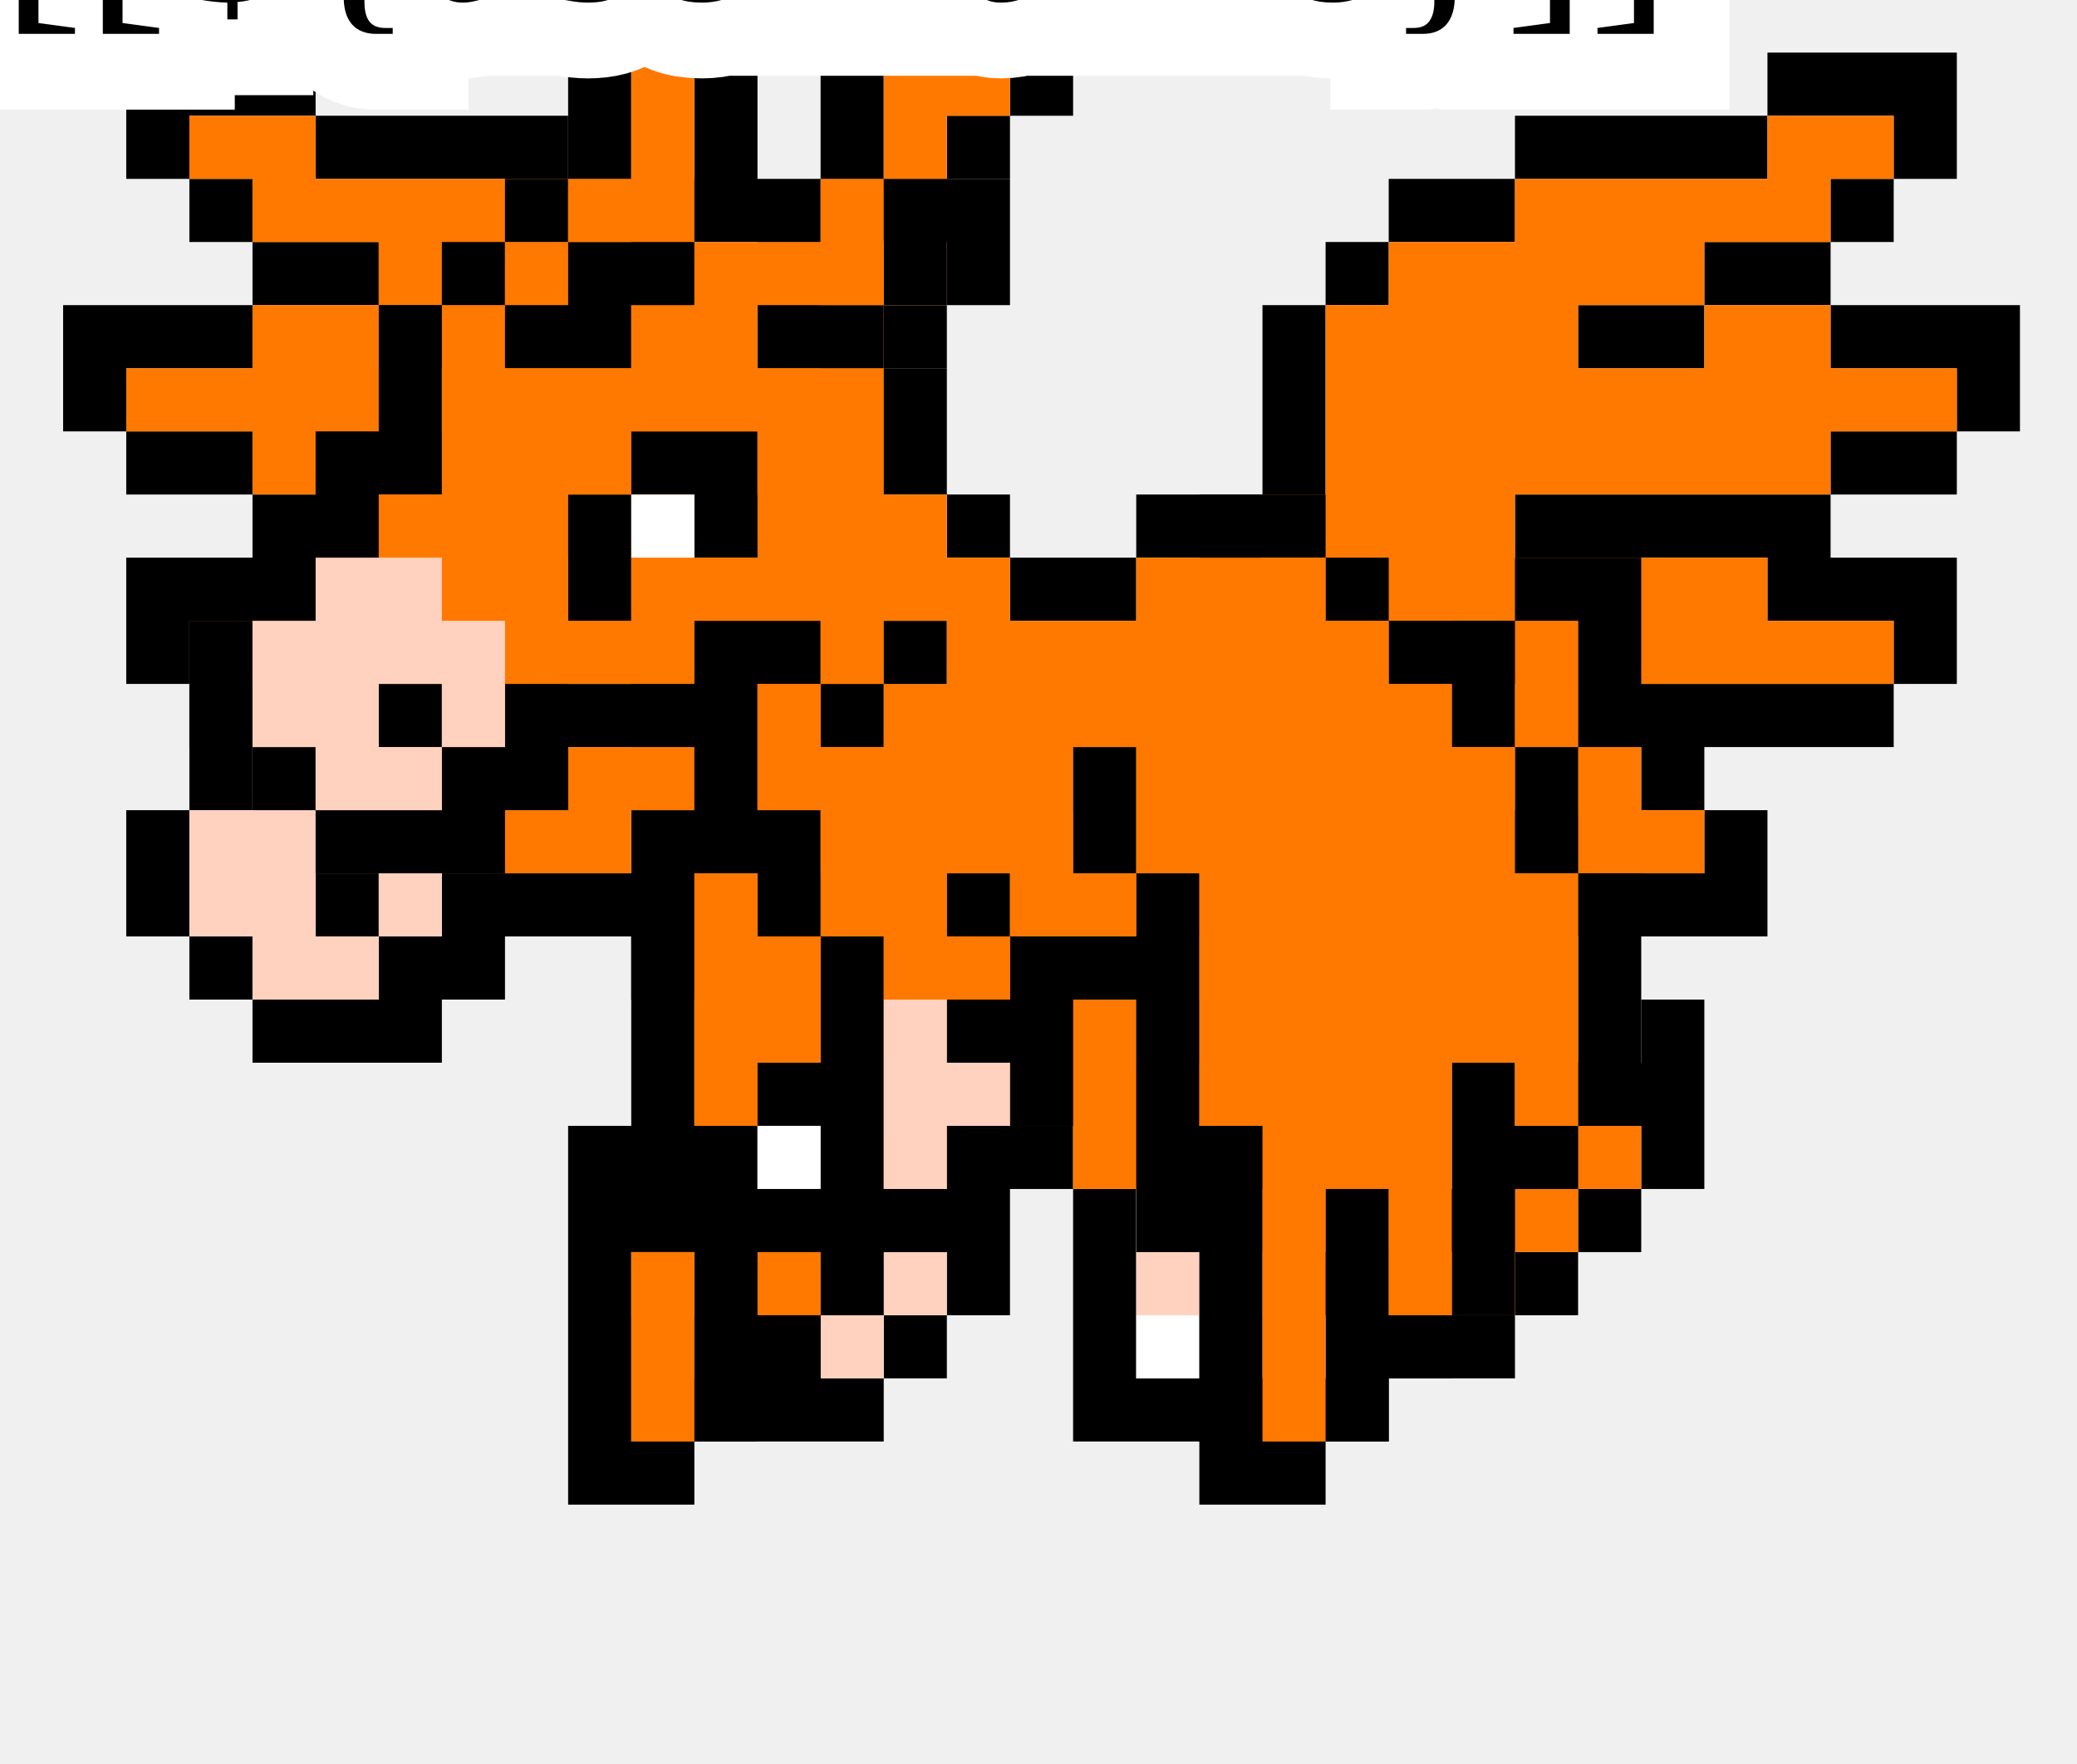
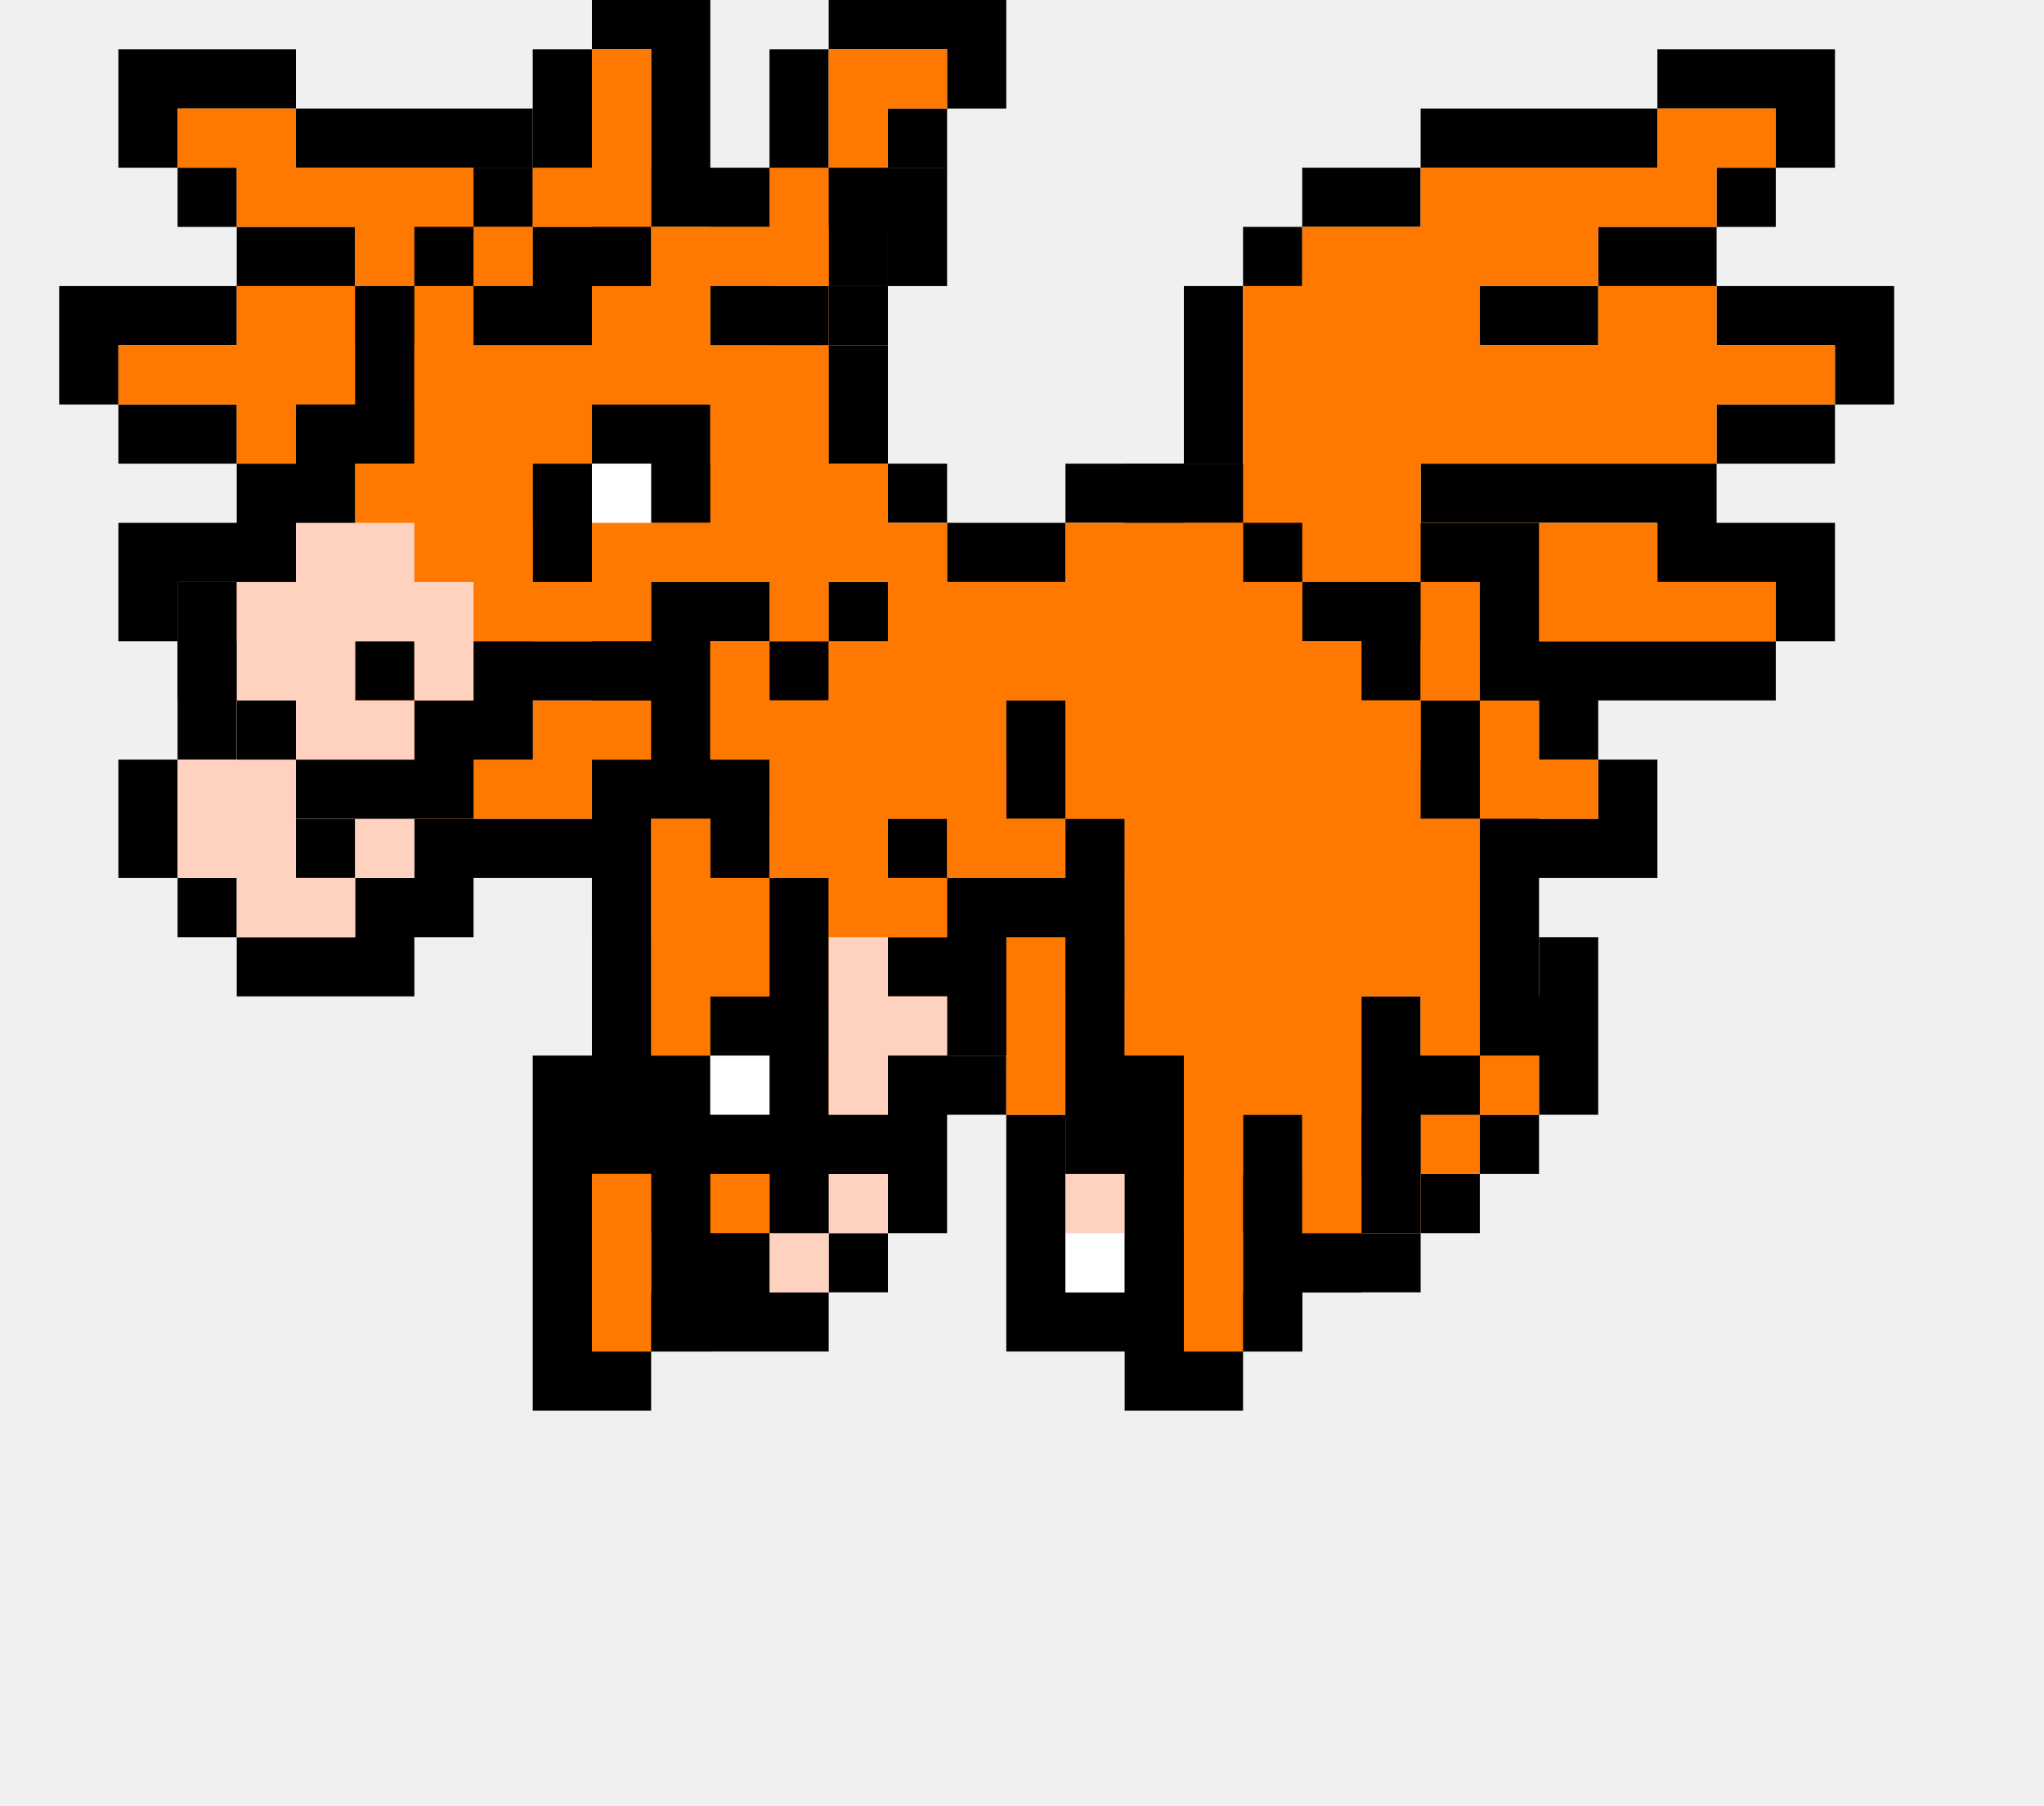
<svg xmlns="http://www.w3.org/2000/svg" fill="none" overflow="visible">
  <a href="https://github.com/[[${username}]]">
    <g id="body-[[${id}]]">
      <g id="frame1-[[${id}]]">
        <path stroke="#000000" d="M6 3h9M84 3h9M6 4h9M84 4h9M6 5h9M84 5h9M6 6h3M15 6h12M72 6h12M90 6h3M6 7h3M15 7h12M72 7h12M90 7h3M6 8h3M15 8h12M72 8h12M90 8h3M9 9h3M27 9h6M39 9h9M66 9h6M87 9h3M9 10h3M27 10h6M39 10h9M66 10h6M87 10h3M9 11h3M27 11h6M39 11h9M66 11h6M87 11h3M12 12h6M24 12h3M30 12h3M36 12h3M45 12h3M63 12h3M81 12h6M12 13h6M24 13h3M30 13h3M36 13h3M45 13h3M63 13h3M81 13h6M12 14h6M24 14h3M30 14h3M36 14h3M45 14h3M63 14h3M81 14h6M3 15h9M18 15h9M30 15h3M36 15h3M42 15h3M60 15h3M75 15h6M87 15h9M3 16h9M18 16h9M30 16h3M36 16h3M42 16h3M60 16h3M75 16h6M87 16h9M3 17h9M18 17h9M30 17h3M36 17h3M42 17h3M60 17h3M75 17h6M87 17h9M3 18h3M21 18h3M30 18h6M39 18h3M60 18h3M93 18h3M3 19h3M21 19h3M30 19h6M39 19h3M60 19h3M93 19h3M3 20h3M21 20h3M30 20h6M39 20h3M60 20h3M93 20h3M6 21h6M18 21h3M24 21h6M39 21h3M60 21h3M87 21h6M6 22h6M18 22h3M24 22h6M39 22h3M60 22h3M87 22h6M6 23h6M18 23h3M24 23h6M39 23h3M60 23h3M87 23h6M12 24h6M21 24h6M33 24h6M57 24h3M72 24h15M12 25h6M21 25h6M33 25h6M57 25h3M72 25h15M12 26h6M21 26h6M33 26h6M57 26h3M72 26h15M6 27h12M39 27h3M57 27h3M84 27h9M6 28h12M39 28h3M57 28h3M84 28h9M6 29h12M39 29h3M57 29h3M84 29h9M6 30h3M12 30h6M27 30h6M39 30h3M54 30h3M69 30h6M90 30h3M6 31h3M12 31h6M27 31h6M39 31h3M54 31h3M69 31h6M90 31h3M6 32h3M12 32h6M27 32h6M39 32h3M54 32h3M69 32h6M90 32h3M9 33h6M24 33h3M30 33h3M42 33h3M51 33h3M75 33h15M9 34h6M24 34h3M30 34h3M42 34h3M51 34h3M75 34h15M9 35h6M24 35h3M30 35h3M42 35h3M51 35h3M75 35h15M9 36h3M24 36h3M45 36h6M66 36h3M78 36h3M9 37h3M24 37h3M45 37h6M66 37h3M78 37h3M9 38h3M24 38h3M45 38h6M66 38h3M78 38h3M6 39h3M30 39h6M39 39h3M69 39h6M81 39h3M6 40h3M30 40h6M39 40h3M69 40h6M81 40h3M6 41h3M30 41h6M39 41h3M69 41h6M81 41h3M6 42h3M15 42h3M21 42h12M36 42h3M54 42h3M60 42h6M69 42h3M75 42h9M6 43h3M15 43h3M21 43h12M36 43h3M54 43h3M60 43h6M69 43h3M75 43h9M6 44h3M15 44h3M21 44h12M36 44h3M54 44h3M60 44h6M69 44h3M75 44h9M9 45h3M18 45h6M30 45h3M48 45h6M57 45h6M66 45h6M9 46h3M18 46h6M30 46h3M48 46h6M57 46h6M66 46h6M9 47h3M18 47h6M30 47h3M48 47h6M57 47h6M66 47h6M12 48h9M33 48h3M54 48h3M78 48h3M12 49h9M33 49h3M54 49h3M78 49h3M12 50h9M33 50h3M54 50h3M78 50h3M33 51h3M42 51h3M57 51h3M75 51h6M33 52h3M42 52h3M57 52h3M75 52h6M33 53h3M42 53h3M57 53h3M75 53h6M36 54h3M45 54h6M57 54h9M72 54h3M78 54h3M36 55h3M45 55h6M57 55h9M72 55h3M78 55h3M36 56h3M45 56h6M57 56h9M72 56h3M78 56h3M36 57h3M42 57h6M51 57h3M57 57h3M66 57h6M75 57h3M36 58h3M42 58h6M51 58h3M57 58h3M66 58h6M75 58h3M36 59h3M42 59h6M51 59h3M57 59h3M66 59h6M75 59h3M33 60h6M45 60h3M51 60h3M60 60h6M72 60h3M33 61h6M45 61h3M51 61h3M60 61h6M72 61h3M33 62h6M45 62h3M51 62h3M60 62h6M72 62h3M30 63h3M36 63h3M42 63h3M51 63h3M57 63h3M63 63h9M30 64h3M36 64h3M42 64h3M51 64h3M57 64h3M63 64h9M30 65h3M36 65h3M42 65h3M51 65h3M57 65h3M63 65h9M30 66h12M51 66h15M30 67h12M51 67h15M30 68h12M51 68h15" />
        <path stroke="#ff7900" d="M9 6h6M84 6h6M9 7h6M84 7h6M9 8h6M84 8h6M12 9h15M72 9h15M12 10h15M72 10h15M12 11h15M72 11h15M18 12h6M27 12h3M39 12h6M66 12h15M18 13h6M27 13h3M39 13h6M66 13h15M18 14h6M27 14h3M39 14h6M66 14h15M12 15h6M27 15h3M39 15h3M63 15h12M81 15h6M12 16h6M27 16h3M39 16h3M63 16h12M81 16h6M12 17h6M27 17h3M39 17h3M63 17h12M81 17h6M6 18h15M24 18h6M36 18h3M63 18h30M6 19h15M24 19h6M36 19h3M63 19h30M6 20h15M24 20h6M36 20h3M63 20h30M12 21h6M21 21h3M30 21h9M63 21h24M12 22h6M21 22h3M30 22h9M63 22h24M12 23h6M21 23h3M30 23h9M63 23h24M18 24h3M27 24h6M60 24h12M18 25h3M27 25h6M60 25h12M18 26h3M27 26h6M60 26h12M18 27h21M60 27h24M18 28h21M60 28h24M18 29h21M60 29h24M9 30h3M18 30h9M33 30h6M57 30h12M75 30h15M9 31h3M18 31h9M33 31h6M57 31h12M75 31h15M9 32h3M18 32h9M33 32h6M57 32h12M75 32h15M15 33h9M33 33h9M54 33h21M15 34h9M33 34h9M54 34h21M15 35h9M33 35h9M54 35h21M18 36h6M27 36h18M51 36h15M69 36h9M18 37h6M27 37h18M51 37h15M69 37h9M18 38h6M27 38h18M51 38h15M69 38h9M21 39h9M36 39h3M42 39h27M75 39h6M21 40h9M36 40h3M42 40h27M75 40h6M21 41h9M36 41h3M42 41h27M75 41h6M33 42h3M39 42h15M57 42h3M66 42h3M33 43h3M39 43h15M57 43h3M66 43h3M33 44h3M39 44h15M57 44h3M66 44h3M33 45h15M33 46h15M33 47h15M36 48h18M36 49h18M36 50h18M36 51h6M45 51h12M36 52h6M45 52h12M36 53h6M45 53h12M39 54h6M51 54h6M75 54h3M39 55h6M51 55h6M75 55h3M39 56h6M51 56h6M75 56h3M60 57h6M72 57h3M60 58h6M72 58h3M60 59h6M72 59h3M66 60h6M66 61h6M66 62h6" />
        <path stroke="#ffffff" d="M27 33h3M27 34h3M27 35h3M33 63h3M54 63h3M60 63h3M33 64h3M54 64h3M60 64h3M33 65h3M54 65h3M60 65h3" />
        <path stroke="#ffd1bf" d="M12 36h6M12 37h6M12 38h6M9 39h12M9 40h12M9 41h12M9 42h6M18 42h3M9 43h6M18 43h3M9 44h6M18 44h3M12 45h6M12 46h6M12 47h6M39 57h3M54 57h3M39 58h3M54 58h3M39 59h3M54 59h3M39 60h6M54 60h6M39 61h6M54 61h6M39 62h6M54 62h6M39 63h3M39 64h3M39 65h3" />
      </g>
      <g id="frame2-[[${id}]]">
        <path stroke="#000000" d="M30 0h6M42 0h9M30 1h6M42 1h9M30 2h6M42 2h9M27 3h3M33 3h3M39 3h3M48 3h3M27 4h3M33 4h3M39 4h3M48 4h3M27 5h3M33 5h3M39 5h3M48 5h3M27 6h3M33 6h3M39 6h3M45 6h3M27 7h3M33 7h3M39 7h3M45 7h3M27 8h3M33 8h3M39 8h3M45 8h3M24 9h3M33 9h6M42 9h3M24 10h3M33 10h6M42 10h3M24 11h3M33 11h6M42 11h3M21 12h3M27 12h6M42 12h3M21 13h3M27 13h6M42 13h3M21 14h3M27 14h6M42 14h3M18 15h3M24 15h6M36 15h6M18 16h3M24 16h6M36 16h6M18 17h3M24 17h6M36 17h6M18 18h3M42 18h3M18 19h3M42 19h3M18 20h3M42 20h3M15 21h6M30 21h6M42 21h3M15 22h6M30 22h6M42 22h3M15 23h6M30 23h6M42 23h3M15 24h3M27 24h3M33 24h3M45 24h3M54 24h9M15 25h3M27 25h3M33 25h3M45 25h3M54 25h9M15 26h3M27 26h3M33 26h3M45 26h3M54 26h9M12 27h3M27 27h3M48 27h6M63 27h3M72 27h6M12 28h3M27 28h3M48 28h6M63 28h3M72 28h6M12 29h3M27 29h3M48 29h6M63 29h3M72 29h6M9 30h3M33 30h6M42 30h3M66 30h6M75 30h3M9 31h3M33 31h6M42 31h3M66 31h6M75 31h3M9 32h3M33 32h6M42 32h3M66 32h6M75 32h3M9 33h3M18 33h3M24 33h12M39 33h3M69 33h3M75 33h3M9 34h3M18 34h3M24 34h12M39 34h3M69 34h3M75 34h3M9 35h3M18 35h3M24 35h12M39 35h3M69 35h3M75 35h3M12 36h3M21 36h6M33 36h3M51 36h3M72 36h3M12 37h3M21 37h6M33 37h3M51 37h3M72 37h3M12 38h3M21 38h6M33 38h3M51 38h3M72 38h3M15 39h9M33 39h6M51 39h3M72 39h3M15 40h9M33 40h6M51 40h3M72 40h3M15 41h9M33 41h6M51 41h3M72 41h3M30 42h3M36 42h3M45 42h3M54 42h3M75 42h3M30 43h3M36 43h3M45 43h3M54 43h3M75 43h3M30 44h3M36 44h3M45 44h3M54 44h3M75 44h3M30 45h3M39 45h3M48 45h9M75 45h3M30 46h3M39 46h3M48 46h9M75 46h3M30 47h3M39 47h3M48 47h9M75 47h3M30 48h3M39 48h3M45 48h6M54 48h3M75 48h3M30 49h3M39 49h3M45 49h6M54 49h3M75 49h3M30 50h3M39 50h3M45 50h6M54 50h3M75 50h3M30 51h3M36 51h6M48 51h3M54 51h3M69 51h3M75 51h3M30 52h3M36 52h6M48 52h3M54 52h3M69 52h3M75 52h3M30 53h3M36 53h6M48 53h3M54 53h3M69 53h3M75 53h3M27 54h9M39 54h3M45 54h3M54 54h6M69 54h6M27 55h9M39 55h3M45 55h3M54 55h6M69 55h6M27 56h9M39 56h3M45 56h3M54 56h6M69 56h6M27 57h18M54 57h6M63 57h3M69 57h3M27 58h18M54 58h6M63 58h3M69 58h3M27 59h18M54 59h6M63 59h3M69 59h3M27 60h3M33 60h3M39 60h3M57 60h3M63 60h3M69 60h3M27 61h3M33 61h3M39 61h3M57 61h3M63 61h3M69 61h3M27 62h3M33 62h3M39 62h3M57 62h3M63 62h3M69 62h3M27 63h3M33 63h6M57 63h3M63 63h6M27 64h3M33 64h6M57 64h3M63 64h6M27 65h3M33 65h6M57 65h3M63 65h6M27 66h3M33 66h3M57 66h3M63 66h3M27 67h3M33 67h3M57 67h3M63 67h3M27 68h3M33 68h3M57 68h3M63 68h3M27 69h6M57 69h6M27 70h6M57 70h6M27 71h6M57 71h6" />
        <path stroke="#ff7900" d="M30 3h3M42 3h6M30 4h3M42 4h6M30 5h3M42 5h6M30 6h3M42 6h3M30 7h3M42 7h3M30 8h3M42 8h3M27 9h6M39 9h3M27 10h6M39 10h3M27 11h6M39 11h3M24 12h3M33 12h9M24 13h3M33 13h9M24 14h3M33 14h9M21 15h3M30 15h6M21 16h3M30 16h6M21 17h3M30 17h6M21 18h21M21 19h21M21 20h21M21 21h9M36 21h6M21 22h9M36 22h6M21 23h9M36 23h6M18 24h9M36 24h9M18 25h9M36 25h9M18 26h9M36 26h9M21 27h6M30 27h18M54 27h9M21 28h6M30 28h18M54 28h9M21 29h6M30 29h18M54 29h9M24 30h9M39 30h3M45 30h21M72 30h3M24 31h9M39 31h3M45 31h21M72 31h3M24 32h9M39 32h3M45 32h21M72 32h3M36 33h3M42 33h27M72 33h3M36 34h3M42 34h27M72 34h3M36 35h3M42 35h27M72 35h3M36 36h15M54 36h18M36 37h15M54 37h18M36 38h15M54 38h18M39 39h12M54 39h18M39 40h12M54 40h18M39 41h12M54 41h18M33 42h3M39 42h6M48 42h6M57 42h18M33 43h3M39 43h6M48 43h6M57 43h18M33 44h3M39 44h6M48 44h6M57 44h18M33 45h6M42 45h6M57 45h18M33 46h6M42 46h6M57 46h18M33 47h6M42 47h6M57 47h18M33 48h6M57 48h18M33 49h6M57 49h18M33 50h6M57 50h18M33 51h3M57 51h12M72 51h3M33 52h3M57 52h12M72 52h3M33 53h3M57 53h12M72 53h3M60 54h9M60 55h9M60 56h9M60 57h3M66 57h3M60 58h3M66 58h3M60 59h3M66 59h3M30 60h3M36 60h3M60 60h3M66 60h3M30 61h3M36 61h3M60 61h3M66 61h3M30 62h3M36 62h3M60 62h3M66 62h3M30 63h3M60 63h3M30 64h3M60 64h3M30 65h3M60 65h3M30 66h3M60 66h3M30 67h3M60 67h3M30 68h3M60 68h3" />
        <path stroke="#ffffff" d="M30 24h3M30 25h3M30 26h3M36 54h3M36 55h3M36 56h3" />
        <path stroke="#ffd1bf" d="M15 27h6M15 28h6M15 29h6M12 30h12M12 31h12M12 32h12M12 33h6M21 33h3M12 34h6M21 34h3M12 35h6M21 35h3M15 36h6M15 37h6M15 38h6M42 48h3M42 49h3M42 50h3M42 51h6M42 52h6M42 53h6M42 54h3M42 55h3M42 56h3" />
      </g>
-     </g>
-     <g id="username-[[${id}]]">
-       <text style="stroke:white; stroke-width:0.6em">[[${username}]]</text>
-       <text style="fill:black">[[${username}]]</text>
+       <svg viewBox="0 0 100 30" width="100" height="30" x="0" y="-20">
+         <g id="username-[[${id}]]">
+           <rect x="0" y="0" width="100" height="20" fill="black" fill-opacity="0.8" rx="5" />
+           <svg x="4" y="2.5" width="15" height="15" viewBox="0 0 100 100">
+             <path fill-rule="evenodd" clip-rule="evenodd" d="M48.854 0C21.839 0 0 22 0 49.217c0 21.756 13.993 40.172 33.405 46.69 2.427.49 3.316-1.059 3.316-2.362 0-1.141-.08-5.052-.08-9.127-13.59 2.934-16.42-5.867-16.42-5.867-2.184-5.704-5.42-7.17-5.42-7.17-4.448-3.015.324-3.015.324-3.015 4.934.326 7.523 5.052 7.523 5.052 4.367 7.496 11.404 5.378 14.235 4.074.404-3.178 1.699-5.378 3.074-6.6-10.839-1.141-22.243-5.378-22.243-24.283 0-5.378 1.94-9.778 5.014-13.2-.485-1.222-2.184-6.275.486-13.038 0 0 4.125-1.304 13.426 5.052a46.97 46.97 0 0 1 12.214-1.63c4.125 0 8.33.571 12.213 1.63 9.302-6.356 13.427-5.052 13.427-5.052 2.67 6.763.97 11.816.485 13.038 3.155 3.422 5.015 7.822 5.015 13.2 0 18.905-11.404 23.06-22.324 24.283 1.78 1.548 3.316 4.481 3.316 9.126 0 6.6-.08 11.897-.08 13.526 0 1.304.89 2.853 3.316 2.364 19.412-6.52 33.405-24.935 33.405-46.691C97.707 22 75.788 0 48.854 0z" fill="#fff" />
+           </svg>
+           <text x="25" y="11" dominant-baseline="middle" style="fill:white" textLength="70" lengthAdjust="spacing">
+                         [[${username}]]
+                     </text>
+           <rect x="0" y="23" width="[[${exp}]]" height="2" fill="#48ff00" rx="1" />
+         </g>
+       </svg>
    </g>
  </a>
  <style>
        #frame1-[[${id}]] {
-             animation: 1s frameToggle infinite;
+         animation: 1s frameToggle infinite;
        }
        #frame2-[[${id}]] {
-             animation: 1s frameToggle infinite reverse;
+         animation: 1s frameToggle infinite reverse;
        }
        #body-[[${id}]] {
-             animation: move-body-[[${id}]] [[${motion.duration}]]s infinite;
+         animation: move-body-[[${id}]] [[${motion.duration}]]s infinite;
        }
        #username-[[${id}]] {
-             animation: move-username-[[${id}]] [[${motion.duration}]]s infinite;
+         animation: move-username-[[${id}]] [[${motion.duration}]]s infinite;
        }
        @keyframes move-body-[[${id}]] {
-             0%, 10% {
-                 transform: translate([[${motion.positions[0].x}]]%, [[${y}]]%) scaleX([[${motion.positions[0].direction}]]);
-             }
-             20%, 30% {
-                 transform: translate([[${motion.positions[1].x}]]%, [[${y}]]%) scaleX([[${motion.positions[1].direction}]]);
-             }
-             40%, 50% {
-                 transform: translate([[${motion.positions[2].x}]]%, [[${y}]]%) scaleX([[${motion.positions[2].direction}]]);
-             }
-             50.01% {
-                 transform: translate([[${motion.positions[3].x}]]%, [[${y}]]%) scaleX([[${motion.positions[3].direction}]]);
-             }
-             60%, 70% {
-                 transform: translate([[${motion.positions[4].x}]]%, [[${y}]]%) scaleX([[${motion.positions[4].direction}]]);
-             }
-             80%, 100% {
-                 transform: translate([[${motion.positions[5].x}]]%, [[${y}]]%) scaleX([[${motion.positions[5].direction}]]);
-             }
+         0%, 10% {
+         transform: translate([[${motion.positions[0].x}]]%, [[${y}]]%) scaleX([[${motion.positions[0].direction}]]);
+         }
+         20%, 30% {
+         transform: translate([[${motion.positions[1].x}]]%, [[${y}]]%) scaleX([[${motion.positions[1].direction}]]);
+         }
+         40%, 50% {
+         transform: translate([[${motion.positions[2].x}]]%, [[${y}]]%) scaleX([[${motion.positions[2].direction}]]);
+         }
+         50.01% {
+         transform: translate([[${motion.positions[3].x}]]%, [[${y}]]%) scaleX([[${motion.positions[3].direction}]]);
+         }
+         60%, 70% {
+         transform: translate([[${motion.positions[4].x}]]%, [[${y}]]%) scaleX([[${motion.positions[4].direction}]]);
+         }
+         80%, 100% {
+         transform: translate([[${motion.positions[5].x}]]%, [[${y}]]%) scaleX([[${motion.positions[5].direction}]]);
+         }
        }
        @keyframes move-username-[[${id}]] {
-             0%, 10% {
-                 transform: translate([[${motion.namePositions[0].x}]]%, [[${y}-1]]%);
-             }
-             20%, 30% {
-                 transform: translate([[${motion.namePositions[1].x}]]%, [[${y}-1]]%);
-             }
-             40%, 50% {
-                 transform: translate([[${motion.namePositions[2].x}]]%, [[${y}-1]]%);
-             }
-             50.01% {
-                 transform: translate([[${motion.namePositions[3].x}]]%, [[${y}-1]]%);
-             }
-             60%, 70% {
-                 transform: translate([[${motion.namePositions[4].x}]]%, [[${y}-1]]%);
-             }
-             80%, 100% {
-                 transform: translate([[${motion.namePositions[5].x}]]%, [[${y}-1]]%);
-             }
+         0%, 10% {
+         transform: scaleX([[${motion.positions[0].direction}]])
+         translateX([[${motion.positions[0].direction &gt; 0 ? 0: -100}]]%);
+         }
+         20%, 30% {
+         transform: scaleX([[${motion.positions[1].direction}]])
+         translateX([[${motion.positions[1].direction &gt; 0 ? 0: -100}]]%);
+         }
+         40%, 50% {
+         transform: scaleX([[${motion.positions[2].direction}]])
+         translateX([[${motion.positions[2].direction &gt; 0 ? 0: -100}]]%);
+         }
+         50.01% {
+         transform: scaleX([[${motion.positions[3].direction}]])
+         translateX([[${motion.positions[3].direction &gt; 0 ? 0: -100}]]%);
+         }
+         60%, 70% {
+         transform: scaleX([[${motion.positions[4].direction}]])
+         translateX([[${motion.positions[4].direction &gt; 0 ? 0: -100}]]%);
+         }
+         80%, 100% {
+         transform: scaleX([[${motion.positions[5].direction}]])
+         translateX([[${motion.positions[5].direction &gt; 0 ? 0: -100}]]%);
+         }
        }
    </style>
</svg>
